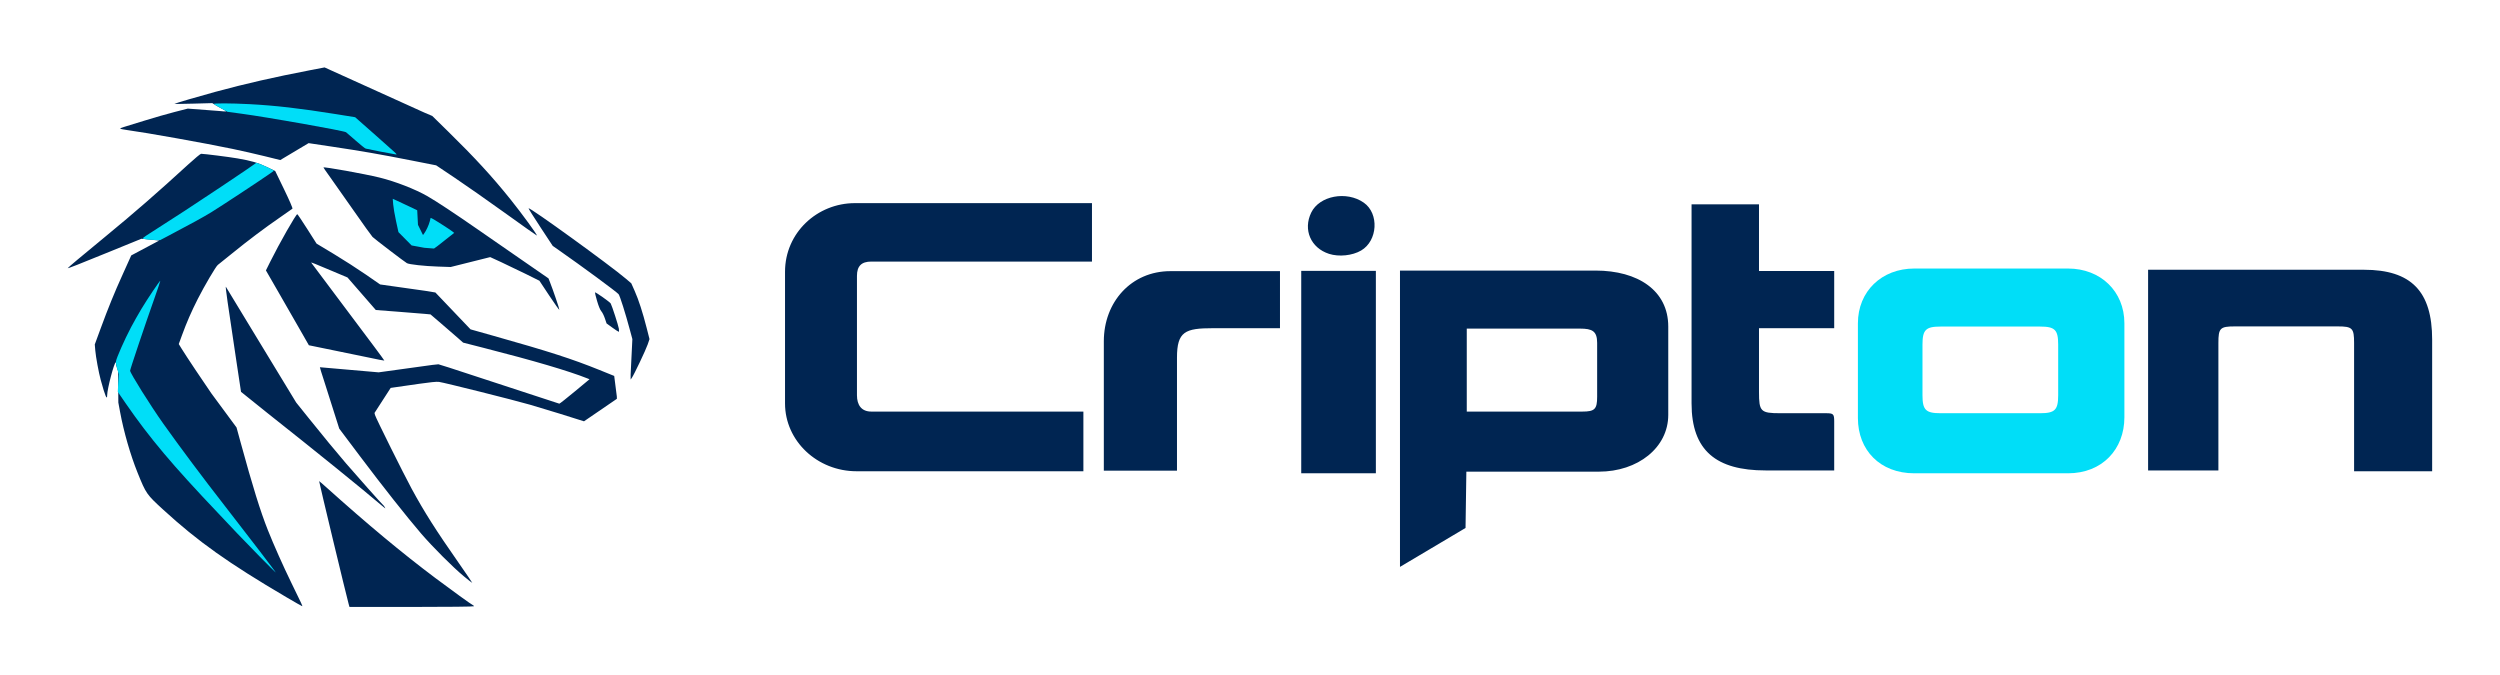
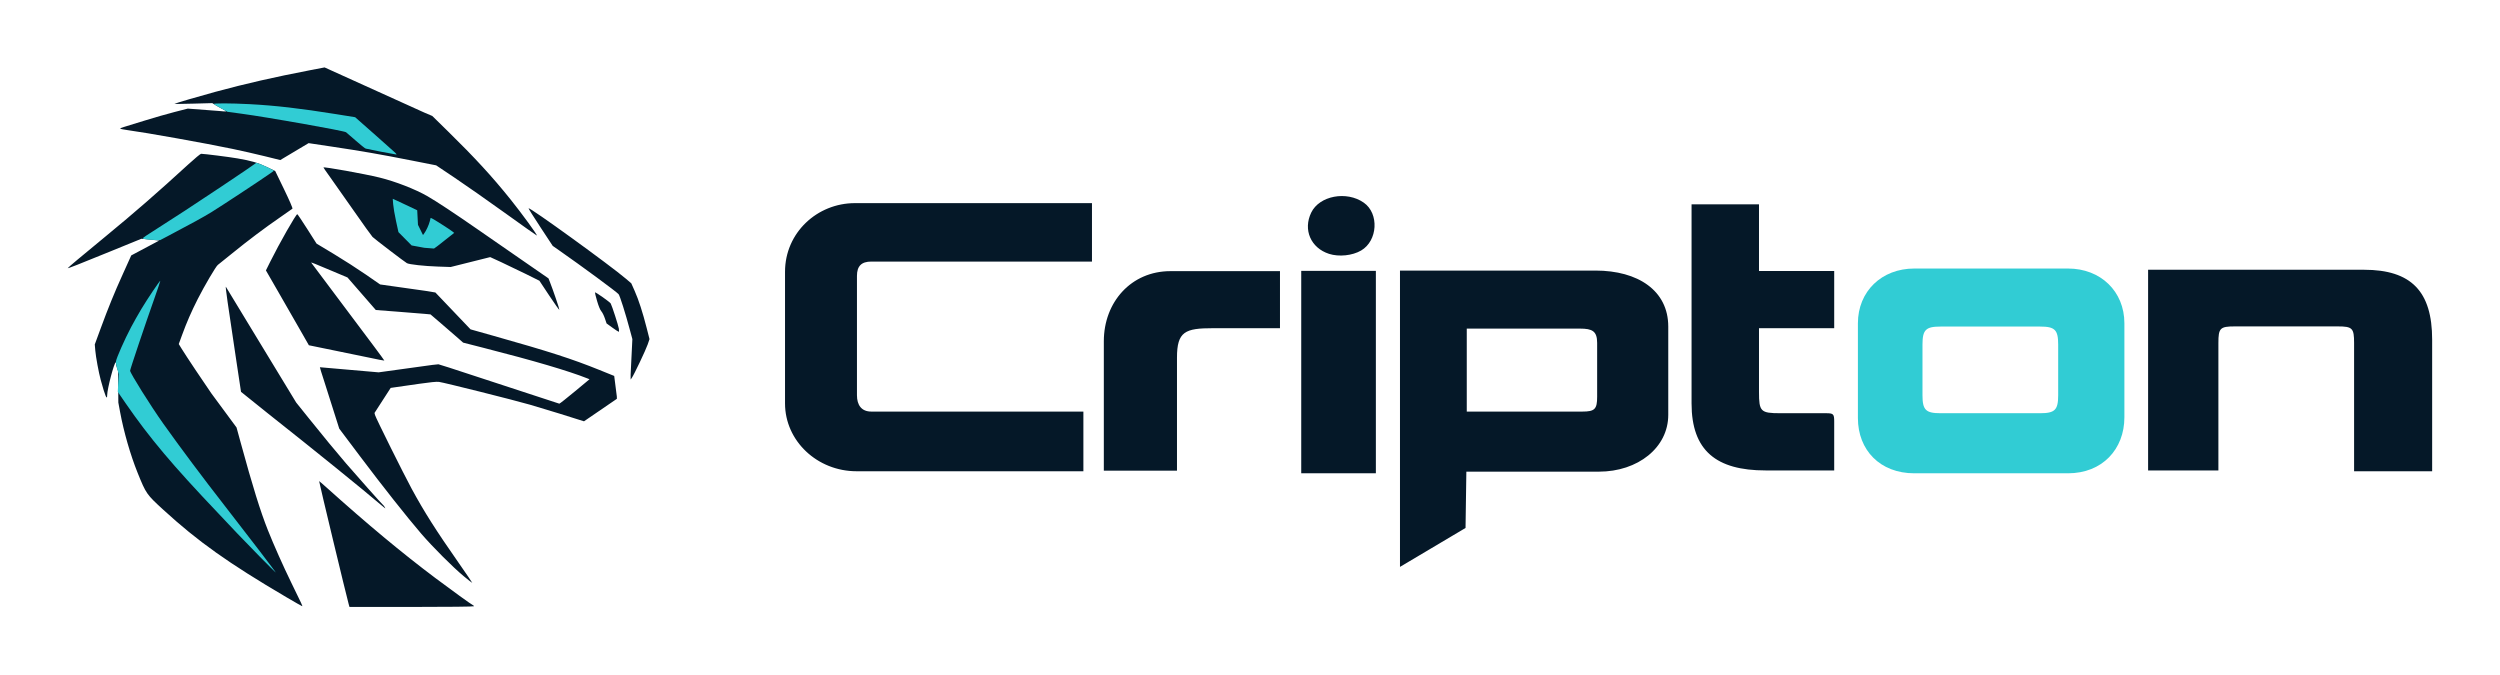
<svg xmlns="http://www.w3.org/2000/svg" width="1517.039" height="409.226" viewBox="-40.923 -40.923 1517.039 409.226" role="img" aria-labelledby="title">
  <g transform="translate(0 0) scale(0.4637124) translate(-277 -158)">
-     <path fill="#002552" fill-rule="evenodd" d="M645.02 860.25 C642.23 850.43 606 699.66 606.35 699.32 C606.45 699.22 610.57 702.77 615.51 707.21 C669.41 755.63 714.59 793.23 758.5 826.2 C779.41 841.9 805.92 861.03 807.74 861.73 C808.43 862 809 862.62 809 863.11 C809 863.62 774.67 864 727.54 864 L646.08 864 L645.02 860.25 Z M563.5 851.24 C487.32 806.42 447.88 778.41 402.5 736.87 C380.56 716.79 379.88 715.81 368.85 688.5 C359.41 665.14 350.7 634.88 345.82 608.5 L343.6 596.5 L343.31 555.5 L341.67 550.63 C340.77 547.96 340.27 545.37 340.57 544.88 C340.87 544.4 340.72 544 340.23 544 C338.15 544 329.05 578.7 329.01 586.75 C328.98 594.32 326.4 588.29 320.57 567 C317.97 557.51 314.15 536.84 313.45 528.49 L312.78 520.48 L320.49 499.49 C330.32 472.71 338.7 452.15 349 429.5 L360.5 403.99 L397.14 384.51 L373.76 382.2 L332.13 399.18 C291.98 415.57 277.8 421.14 277.37 420.7 C277.06 420.4 294.6 405.68 326.98 379.06 C364.95 347.85 394.77 321.88 435.4 284.65 C443.59 277.14 451.01 271 451.9 271 C455.91 271.01 488.7 275.15 499.5 277.03 C517.91 280.22 525.71 282.5 537.79 288.23 L548.88 293.5 L560.63 317.77 C567.59 332.15 571.99 342.37 571.43 342.85 L555.5 353.99 C535.49 367.76 513.4 384.36 492.6 401.29 L473.8 416.41 C471.38 418.13 456.18 443.95 447.55 461 C439.1 477.68 433.06 491.55 426.97 508.23 L422.69 519.96 L426.52 526.23 C431.63 534.58 456.52 571.95 465.33 584.5 L498.29 629.16 L503.67 648.83 C519.48 706.65 529.44 738.7 539.31 763.55 C546.82 782.47 559.41 810.73 569.81 832 C583.93 860.89 584.9 863 584.18 863 C583.8 863 574.49 857.71 563.5 851.24 Z M795.5 823.69 C781.34 811.94 754.67 785.23 739.87 768 C720.97 745.99 689.31 705.95 660.08 667.08 L632.69 630.67 L612.97 568.55 C609.72 558.68 607.19 550.47 607.35 550.31 L684.22 557 L754.5 547.29 L762.5 546.45 L776.5 550.8 L920.69 598 C921.24 598 930.36 590.81 940.95 582.01 L960.21 566.03 L957.35 564.9 C932.39 555 887.59 541.81 822.14 525.09 L794.79 518.1 L788.14 512.22 C784.49 508.99 774.89 500.68 766.81 493.76 L752.13 481.18 L744.54 480.47 C740.37 480.08 724.27 478.79 708.76 477.6 L680.55 475.44 L643.48 432.85 L623.99 424.62 C600.55 414.71 596 412.89 596 413.43 L644.05 477.54 C670.47 512.58 691.93 541.41 691.72 541.61 C691.52 541.81 682.16 540 670.93 537.57 L592.94 521.55 L581.78 502.02 C575.65 491.29 563 469.25 553.68 453.06 L536.73 423.62 L542.47 412.06 C554.4 388.05 576.1 349.96 577.81 350.03 C578.19 350.04 584.01 358.71 590.75 369.3 L603 388.54 L625.75 402.22 C638.26 409.75 656.97 421.77 667.33 428.93 L686.16 441.97 L745 450.29 L758.5 452.5 L804.5 500.74 L835.5 509.48 C907.28 529.72 937.53 539.48 973.13 553.87 L992.5 561.7 L995.92 588.56 L996 591.63 L952.97 621.07 L946.74 619.12 C943.31 618.04 931.73 614.4 921 611.03 L882.5 599.4 C860.93 593.16 769.84 570.32 763 569.44 C760.21 569.08 750.52 570.04 737.5 571.96 L699.99 577.36 L678.82 610.15 L679.48 612.83 C680.38 616.43 716.72 689.55 727.44 709.31 C743.93 739.7 758.91 763.3 789.35 806.88 C799.1 820.84 806.95 832.38 806.79 832.54 C806.63 832.7 801.55 828.72 795.5 823.69 Z M687.5 730.63 C663.9 710.41 602.22 660.51 539.01 610.5 L504.15 582.5 L498.11 542.5 C486.59 466.22 483.47 444.12 484.33 445.02 C484.59 445.28 497.14 465.98 512.23 491 L576.33 596.5 L592.38 616.5 C611.28 640.05 628.88 661.4 641.43 676 C655.31 692.15 688.82 729.77 689.97 730.48 C690.91 731.06 693.42 735.05 692.79 734.96 L687.5 730.63 Z M1013.99 559.97 L1016.26 513.5 L1013.17 502 C1007.19 479.68 999.86 456.5 998.2 454.67 C995.05 451.19 950.76 418.57 919.77 396.91 L912.03 391.5 L895.98 367.12 C887.15 353.71 880.14 342.53 880.39 342.27 C881.94 340.73 986.97 416.74 1007.68 434.39 L1014.85 440.5 L1019.3 450.5 C1024.48 462.14 1029.8 478.58 1035 499 L1038.69 513.5 L1036.32 520.48 C1033.96 527.48 1018.52 559.99 1015.57 564.21 L1014 566.45 L1013.99 559.97 Z M990.01 498.43 L982.52 493.01 L980.26 486.31 C979.02 482.62 976.93 478.46 975.63 477.05 C974.16 475.47 972.05 470.37 970.09 463.62 C968.35 457.64 967.1 452.57 967.32 452.35 C968.01 451.66 986.94 465.01 987.94 466.9 C989.69 470.15 997.92 495.62 998.59 499.85 C998.96 502.13 998.86 503.97 998.38 503.92 C997.9 503.88 994.13 501.41 990.01 498.43 Z M907.54 456.62 L894.63 437.13 L876.56 428.14 L844.36 412.68 L830.22 406.2 L778.5 419.15 L761.5 418.57 C743.85 417.97 724.41 415.83 721.24 414.13 C718.44 412.63 678.81 382.39 676.24 379.79 C674.99 378.53 663.94 363.1 651.67 345.5 L620.7 301.5 C615.93 294.9 612.02 289.23 612.01 288.91 C611.98 287.6 665.81 297.27 685.5 302.12 C706.27 307.23 732.15 317.31 748.23 326.56 C760.09 333.38 783.5 348.84 814 370.01 C828.58 380.12 855.35 398.67 873.5 411.22 L906.5 434.04 L908.36 438.77 C912.55 449.38 921.05 474.36 920.76 475.21 C920.6 475.71 914.65 467.35 907.54 456.62 Z M849.5 348.41 C826.95 332.2 797.48 311.55 784 302.53 L759.5 286.12 L726.19 279.55 C685.43 271.52 661.53 267.37 622.54 261.54 L592.58 257.06 L555.5 279.19 L535 274.13 C523.73 271.34 504.82 267.05 493 264.58 C457.09 257.08 379.49 243.21 355.25 239.96 C350.16 239.27 346 238.4 346 238.02 C346 237.64 348.36 236.64 351.25 235.8 L378 227.56 C389.82 223.87 407.37 218.83 416.99 216.36 L434.49 211.87 L475.94 215.02 C480.58 215.53 484.56 215.77 484.79 215.54 C485.01 215.32 482.8 213.92 479.86 212.43 C476.93 210.94 472.73 208.59 470.54 207.21 L466.56 204.69 L441.59 205.37 C427.85 205.75 416.81 205.86 417.06 205.63 C417.78 204.95 449.98 195.51 470.5 189.95 C510.87 179.03 547.11 170.76 595 161.53 L613.5 157.97 L743.96 217.05 L754.43 221.5 L775.34 242 C810.04 276.01 832.9 300.9 856.66 330.5 C871.98 349.59 892.72 378.06 891.22 377.95 C890.83 377.92 872.05 364.63 849.5 348.41 Z" />
-     <path fill="#00DEF8" fill-rule="evenodd" d="M528.29 797.75 L499.44 768 L474.42 741.5 C414.45 678.46 384.44 642.83 353.18 597.5 L342.83 582.5 L344.2 559.38 L342.16 552.8 C341.05 549.18 340.27 544.7 340.44 542.86 C340.82 538.84 351.76 514.03 360.23 498 C363.57 491.68 369.67 480.88 373.79 474 C381.54 461.07 397.97 436.64 398.54 437.2 C398.71 437.38 395.27 447.64 390.88 460.01 C379 493.54 359 553 359 554.82 C359 557.94 385.79 600.7 402.34 624 C424.35 654.99 454.19 694.89 483.51 732.5 C515.65 773.74 550.23 819 549.6 819 C549.41 819 539.82 809.44 528.29 797.75 Z M744 394.01 L727.4 390.94 L710.15 373.5 L706.99 359 C705.25 351.02 703.58 341.21 703.27 337.2 L702.7 329.89 L708.1 332.34 C711.07 333.68 718.28 337.06 724.11 339.85 L734.72 344.91 L735.72 363.99 L742.29 377.33 L743.72 375.41 C746.37 371.89 749.9 364.29 751.09 359.57 L752.27 354.89 L753.88 355.5 C755.91 356.26 777.18 369.81 780.59 372.5 L783.12 374.51 L761.1 391.85 L756.7 395 L744 394.01 Z M381.31 383.09 C378.46 382.74 375.87 382.2 375.56 381.9 C375.25 381.59 377.14 379.97 379.75 378.3 C422.49 350.98 439.46 339.9 478 314.18 C503.02 297.48 523.74 283.42 524.04 282.94 C524.51 282.18 539.95 288.77 545.38 292.04 L547.25 293.17 L542.38 296.67 C532.51 303.74 476.14 340.88 465 347.65 C454.11 354.27 439.43 362.32 410.89 377.36 L398.28 384 L392.39 383.86 C389.15 383.78 384.17 383.43 381.31 383.09 Z M687.5 268.32 L667.31 264.19 C666.11 263.81 660.1 259 653.96 253.5 L641.56 242.79 C637.85 240.66 540.23 223.36 504.77 218.55 L486.33 216.05 L477.92 211.43 C473.29 208.88 469.07 206.4 468.55 205.9 C467.27 204.69 490.56 204.76 515 206.03 C548.9 207.8 581.42 211.55 628.5 219.11 L653.5 223.13 L680.5 246.96 C708.35 271.53 708.88 272.03 706.98 271.88 C706.16 271.82 697.4 270.21 687.5 268.32 Z" />
+     <path fill="#051828" fill-rule="evenodd" d="M645.02 860.25 C642.23 850.43 606 699.66 606.35 699.32 C606.45 699.22 610.57 702.77 615.51 707.21 C669.41 755.63 714.59 793.23 758.5 826.2 C779.41 841.9 805.92 861.03 807.74 861.73 C808.43 862 809 862.62 809 863.11 C809 863.62 774.67 864 727.54 864 L646.08 864 L645.02 860.25 Z M563.5 851.24 C487.32 806.42 447.88 778.41 402.5 736.87 C380.56 716.79 379.88 715.81 368.85 688.5 C359.41 665.14 350.7 634.88 345.82 608.5 L343.6 596.5 L343.31 555.5 L341.67 550.63 C340.77 547.96 340.27 545.37 340.57 544.88 C340.87 544.4 340.72 544 340.23 544 C338.15 544 329.05 578.7 329.01 586.75 C328.98 594.32 326.4 588.29 320.57 567 C317.97 557.51 314.15 536.84 313.45 528.49 L312.78 520.48 L320.49 499.49 C330.32 472.71 338.7 452.15 349 429.5 L360.5 403.99 L397.14 384.51 L373.76 382.2 L332.13 399.18 C291.98 415.57 277.8 421.14 277.37 420.7 C277.06 420.4 294.6 405.68 326.98 379.06 C364.95 347.85 394.77 321.88 435.4 284.65 C443.59 277.14 451.01 271 451.9 271 C455.91 271.01 488.7 275.15 499.5 277.03 C517.91 280.22 525.71 282.5 537.79 288.23 L548.88 293.5 L560.63 317.77 C567.59 332.15 571.99 342.37 571.43 342.85 L555.5 353.99 C535.49 367.76 513.4 384.36 492.6 401.29 L473.8 416.41 C471.38 418.13 456.18 443.95 447.55 461 C439.1 477.68 433.06 491.55 426.97 508.23 L422.69 519.96 L426.52 526.23 C431.63 534.58 456.52 571.95 465.33 584.5 L498.29 629.16 L503.67 648.83 C519.48 706.65 529.44 738.7 539.31 763.55 C546.82 782.47 559.41 810.73 569.81 832 C583.93 860.89 584.9 863 584.18 863 C583.8 863 574.49 857.71 563.5 851.24 Z M795.5 823.69 C781.34 811.94 754.67 785.23 739.87 768 C720.97 745.99 689.31 705.95 660.08 667.08 L632.69 630.67 L612.97 568.55 C609.72 558.68 607.19 550.47 607.35 550.31 L684.22 557 L754.5 547.29 L762.5 546.45 L776.5 550.8 L920.69 598 C921.24 598 930.36 590.81 940.95 582.01 L960.21 566.03 L957.35 564.9 C932.39 555 887.59 541.81 822.14 525.09 L794.79 518.1 L788.14 512.22 C784.49 508.99 774.89 500.68 766.81 493.76 L752.13 481.18 L744.54 480.47 C740.37 480.08 724.27 478.79 708.76 477.6 L680.55 475.44 L643.48 432.85 L623.99 424.62 C600.55 414.71 596 412.89 596 413.43 L644.05 477.54 C670.47 512.58 691.93 541.41 691.72 541.61 C691.52 541.81 682.16 540 670.93 537.57 L592.94 521.55 L581.78 502.02 C575.65 491.29 563 469.25 553.68 453.06 L536.73 423.62 L542.47 412.06 C554.4 388.05 576.1 349.96 577.81 350.03 C578.19 350.04 584.01 358.71 590.75 369.3 L603 388.54 L625.75 402.22 C638.26 409.75 656.97 421.77 667.33 428.93 L686.16 441.97 L745 450.29 L758.5 452.5 L804.5 500.74 L835.5 509.48 C907.28 529.72 937.53 539.48 973.13 553.87 L992.5 561.7 L995.92 588.56 L996 591.63 L952.97 621.07 L946.74 619.12 C943.31 618.04 931.73 614.4 921 611.03 L882.5 599.4 C860.93 593.16 769.84 570.32 763 569.44 C760.21 569.08 750.52 570.04 737.5 571.96 L699.99 577.36 L678.82 610.15 L679.48 612.83 C680.38 616.43 716.72 689.55 727.44 709.31 C743.93 739.7 758.91 763.3 789.35 806.88 C799.1 820.84 806.95 832.38 806.79 832.54 C806.63 832.7 801.55 828.72 795.5 823.69 Z M687.5 730.63 C663.9 710.41 602.22 660.51 539.01 610.5 L504.15 582.5 L498.11 542.5 C486.59 466.22 483.47 444.12 484.33 445.02 C484.59 445.28 497.14 465.98 512.23 491 L576.33 596.5 L592.38 616.5 C611.28 640.05 628.88 661.4 641.43 676 C655.31 692.15 688.82 729.77 689.97 730.48 C690.91 731.06 693.42 735.05 692.79 734.96 L687.5 730.63 Z M1013.99 559.97 L1016.26 513.5 L1013.17 502 C1007.19 479.68 999.86 456.5 998.2 454.67 C995.05 451.19 950.76 418.57 919.77 396.91 L912.03 391.5 L895.98 367.12 C887.15 353.71 880.14 342.53 880.39 342.27 C881.94 340.73 986.97 416.74 1007.68 434.39 L1014.85 440.5 L1019.3 450.5 C1024.48 462.14 1029.8 478.58 1035 499 L1038.69 513.5 L1036.32 520.48 C1033.96 527.48 1018.52 559.99 1015.57 564.21 L1014 566.45 L1013.99 559.97 Z M990.01 498.43 L982.52 493.01 L980.26 486.31 C979.02 482.62 976.93 478.46 975.63 477.05 C974.16 475.47 972.05 470.37 970.09 463.62 C968.35 457.64 967.1 452.57 967.32 452.35 C968.01 451.66 986.94 465.01 987.94 466.9 C989.69 470.15 997.92 495.62 998.59 499.85 C998.96 502.13 998.86 503.97 998.38 503.92 C997.9 503.88 994.13 501.41 990.01 498.43 Z M907.54 456.62 L894.63 437.13 L876.56 428.14 L844.36 412.68 L830.22 406.2 L778.5 419.15 L761.5 418.57 C743.85 417.97 724.41 415.83 721.24 414.13 C718.44 412.63 678.81 382.39 676.24 379.79 C674.99 378.53 663.94 363.1 651.67 345.5 L620.7 301.5 C615.93 294.9 612.02 289.23 612.01 288.91 C611.98 287.6 665.81 297.27 685.5 302.12 C706.27 307.23 732.15 317.31 748.23 326.56 C760.09 333.38 783.5 348.84 814 370.01 C828.58 380.12 855.35 398.67 873.5 411.22 L906.5 434.04 L908.36 438.77 C912.55 449.38 921.05 474.36 920.76 475.21 C920.6 475.71 914.65 467.35 907.54 456.62 Z M849.5 348.41 C826.95 332.2 797.48 311.55 784 302.53 L759.5 286.12 L726.19 279.55 C685.43 271.52 661.53 267.37 622.54 261.54 L592.58 257.06 L555.5 279.19 L535 274.13 C523.73 271.34 504.82 267.05 493 264.58 C457.09 257.08 379.49 243.21 355.25 239.96 C350.16 239.27 346 238.4 346 238.02 C346 237.64 348.36 236.64 351.25 235.8 L378 227.56 C389.82 223.87 407.37 218.83 416.99 216.36 L434.49 211.87 L475.94 215.02 C480.58 215.53 484.56 215.77 484.79 215.54 C485.01 215.32 482.8 213.92 479.86 212.43 C476.93 210.94 472.73 208.59 470.54 207.21 L466.56 204.69 L441.59 205.37 C427.85 205.75 416.81 205.86 417.06 205.63 C417.78 204.95 449.98 195.51 470.5 189.95 C510.87 179.03 547.11 170.76 595 161.53 L613.5 157.97 L743.96 217.05 L754.43 221.5 L775.34 242 C810.04 276.01 832.9 300.9 856.66 330.5 C871.98 349.59 892.72 378.06 891.22 377.95 C890.83 377.92 872.05 364.63 849.5 348.41 Z" />
+     <path fill="#31ccd4" fill-rule="evenodd" d="M528.29 797.75 L499.44 768 L474.42 741.5 C414.45 678.46 384.44 642.83 353.18 597.5 L342.83 582.5 L344.2 559.38 L342.16 552.8 C341.05 549.18 340.27 544.7 340.44 542.86 C340.82 538.84 351.76 514.03 360.23 498 C363.57 491.68 369.67 480.88 373.79 474 C381.54 461.07 397.97 436.64 398.54 437.2 C398.71 437.38 395.27 447.64 390.88 460.01 C379 493.54 359 553 359 554.82 C359 557.94 385.79 600.7 402.34 624 C424.35 654.99 454.19 694.89 483.51 732.5 C515.65 773.74 550.23 819 549.6 819 C549.41 819 539.82 809.44 528.29 797.75 Z M744 394.01 L727.4 390.94 L710.15 373.5 L706.99 359 C705.25 351.02 703.58 341.21 703.27 337.2 L702.7 329.89 L708.1 332.34 C711.07 333.68 718.28 337.06 724.11 339.85 L734.72 344.91 L735.72 363.99 L742.29 377.33 L743.72 375.41 C746.37 371.89 749.9 364.29 751.09 359.57 L752.27 354.89 L753.88 355.5 C755.91 356.26 777.18 369.81 780.59 372.5 L783.12 374.51 L761.1 391.85 L756.7 395 L744 394.01 Z M381.31 383.09 C378.46 382.74 375.87 382.2 375.56 381.9 C375.25 381.59 377.14 379.97 379.75 378.3 C422.49 350.98 439.46 339.9 478 314.18 C503.02 297.48 523.74 283.42 524.04 282.94 C524.51 282.18 539.95 288.77 545.38 292.04 L547.25 293.17 L542.38 296.67 C532.51 303.74 476.14 340.88 465 347.65 C454.11 354.27 439.43 362.32 410.89 377.36 L398.28 384 L392.39 383.86 C389.15 383.78 384.17 383.43 381.31 383.09 Z M687.5 268.32 L667.31 264.19 C666.11 263.81 660.1 259 653.96 253.5 L641.56 242.79 C637.85 240.66 540.23 223.36 504.77 218.55 L486.33 216.05 L477.92 211.43 C473.29 208.88 469.07 206.4 468.55 205.9 C467.27 204.69 490.56 204.76 515 206.03 C548.9 207.8 581.42 211.55 628.5 219.11 L653.5 223.13 L680.5 246.96 C708.35 271.53 708.88 272.03 706.98 271.88 C706.16 271.82 697.4 270.21 687.5 268.32 Z" />
  </g>
  <g transform="translate(435.1941 77.87698) scale(0.9920635) translate(-125 -880)">
-     <path fill="#002552" fill-rule="evenodd" d="M168 884.5 L313 884.5 L313 920.25 L178 920.25 C172 920.25 169.25 923 169.25 929 L169.25 1002 C169.25 1008 172 1012 178 1012 L307.75 1012 L307.75 1048.5 L169 1048.5 C145 1048.5 125.25 1030 125.25 1007 L125.25 926.5 C125.25 902.5 145 884.5 168 884.5 Z M320.25 1048.15 L320.25 969 C320.25 945 337 926.1 361 926.1 L428 926.1 L428 961 L387 961 C370 961 365 963 365 979 L365 1048.15 L320.25 1048.15 Z M441 925.95 L486.65 925.95 L486.65 1049.75 L441 1049.75 Z M501.4 925.75 L621 925.75 C647 925.75 665.5 938 665.5 960 L665.5 1014 C665.5 1034 647 1048.75 623 1048.75 L542 1048.75 L541.5 1083.18 L501.4 1107 Z M542.25 961.25 L611.5 961.25 C619 961.25 622 962.75 622 970 L622 1003 C622 1010.5 620.5 1012 613 1012 L542.25 1012 Z M679.75 885.25 L721 885.25 L721 926 L767 926 L767 961 L721 961 L721 1000 C721 1012 722 1013 734 1013 L762 1013 C766.5 1013 767 1013.5 767 1018 L767 1048 L725 1048 C695 1048 679.75 1036 679.75 1007 Z M959 925.25 L1091 925.25 C1120 925.25 1132.75 938.5 1132.75 968 L1132.75 1048.5 L1085 1048.5 L1085 970 C1085 961 1084 959.9 1075 959.9 L1012 959.9 C1003 959.9 1002 961 1002 970 L1002 1048 L959 1048 Z M458.00 915.52C446.83 911.90 442.02 900.78 447.10 890.30C452.10 879.96 468.72 876.82 479.27 884.22C488.75 890.87 487.81 907.51 477.63 913.48C472.28 916.61 464.04 917.47 458.00 915.52Z" />
-     <path fill="#00DEF8" fill-rule="evenodd" d="M816 924.5 L910 924.5 C930 924.5 944.5 938.5 944.5 958 L944.5 1015.5 C944.5 1035 931 1049.75 910 1049.75 L816 1049.75 C795 1049.75 781.5 1035.5 781.5 1016 L781.5 958 C781.5 938.5 796 924.5 816 924.5 Z M832 960 L893 960 C902 960 904 962 904 971 L904 1002 C904 1011 902 1013 893 1013 L832 1013 C823 1013 821 1011 821 1002 L821 971 C821 962 823 960 832 960 Z" />
+     <path fill="#051828" fill-rule="evenodd" d="M168 884.5 L313 884.5 L313 920.25 L178 920.25 C172 920.25 169.25 923 169.25 929 L169.25 1002 C169.25 1008 172 1012 178 1012 L307.75 1012 L307.75 1048.5 L169 1048.5 C145 1048.5 125.25 1030 125.25 1007 L125.25 926.5 C125.25 902.5 145 884.5 168 884.5 Z M320.25 1048.15 L320.25 969 C320.25 945 337 926.1 361 926.1 L428 926.1 L428 961 L387 961 C370 961 365 963 365 979 L365 1048.15 L320.25 1048.15 Z M441 925.95 L486.65 925.95 L486.65 1049.75 L441 1049.75 Z M501.4 925.75 L621 925.75 C647 925.75 665.5 938 665.5 960 L665.5 1014 C665.5 1034 647 1048.75 623 1048.75 L542 1048.75 L541.5 1083.18 L501.4 1107 Z M542.25 961.25 L611.5 961.25 C619 961.25 622 962.75 622 970 L622 1003 C622 1010.5 620.5 1012 613 1012 L542.25 1012 Z M679.75 885.25 L721 885.25 L721 926 L767 926 L767 961 L721 961 L721 1000 C721 1012 722 1013 734 1013 L762 1013 C766.5 1013 767 1013.5 767 1018 L767 1048 L725 1048 C695 1048 679.75 1036 679.75 1007 Z M959 925.25 L1091 925.25 C1120 925.25 1132.75 938.5 1132.75 968 L1132.75 1048.5 L1085 1048.5 L1085 970 C1085 961 1084 959.9 1075 959.9 L1012 959.9 C1003 959.9 1002 961 1002 970 L1002 1048 L959 1048 Z M458.00 915.52C446.83 911.90 442.02 900.78 447.10 890.30C452.10 879.96 468.72 876.82 479.27 884.22C488.75 890.87 487.81 907.51 477.63 913.48C472.28 916.61 464.04 917.47 458.00 915.52Z" />
+     <path fill="#31ccd4" fill-rule="evenodd" d="M816 924.5 L910 924.5 C930 924.5 944.5 938.5 944.5 958 L944.5 1015.5 C944.5 1035 931 1049.75 910 1049.75 L816 1049.75 C795 1049.75 781.5 1035.5 781.5 1016 L781.5 958 C781.5 938.5 796 924.5 816 924.5 Z M832 960 L893 960 C902 960 904 962 904 971 L904 1002 C904 1011 902 1013 893 1013 L832 1013 C823 1013 821 1011 821 1002 L821 971 C821 962 823 960 832 960 Z" />
  </g>
</svg>
